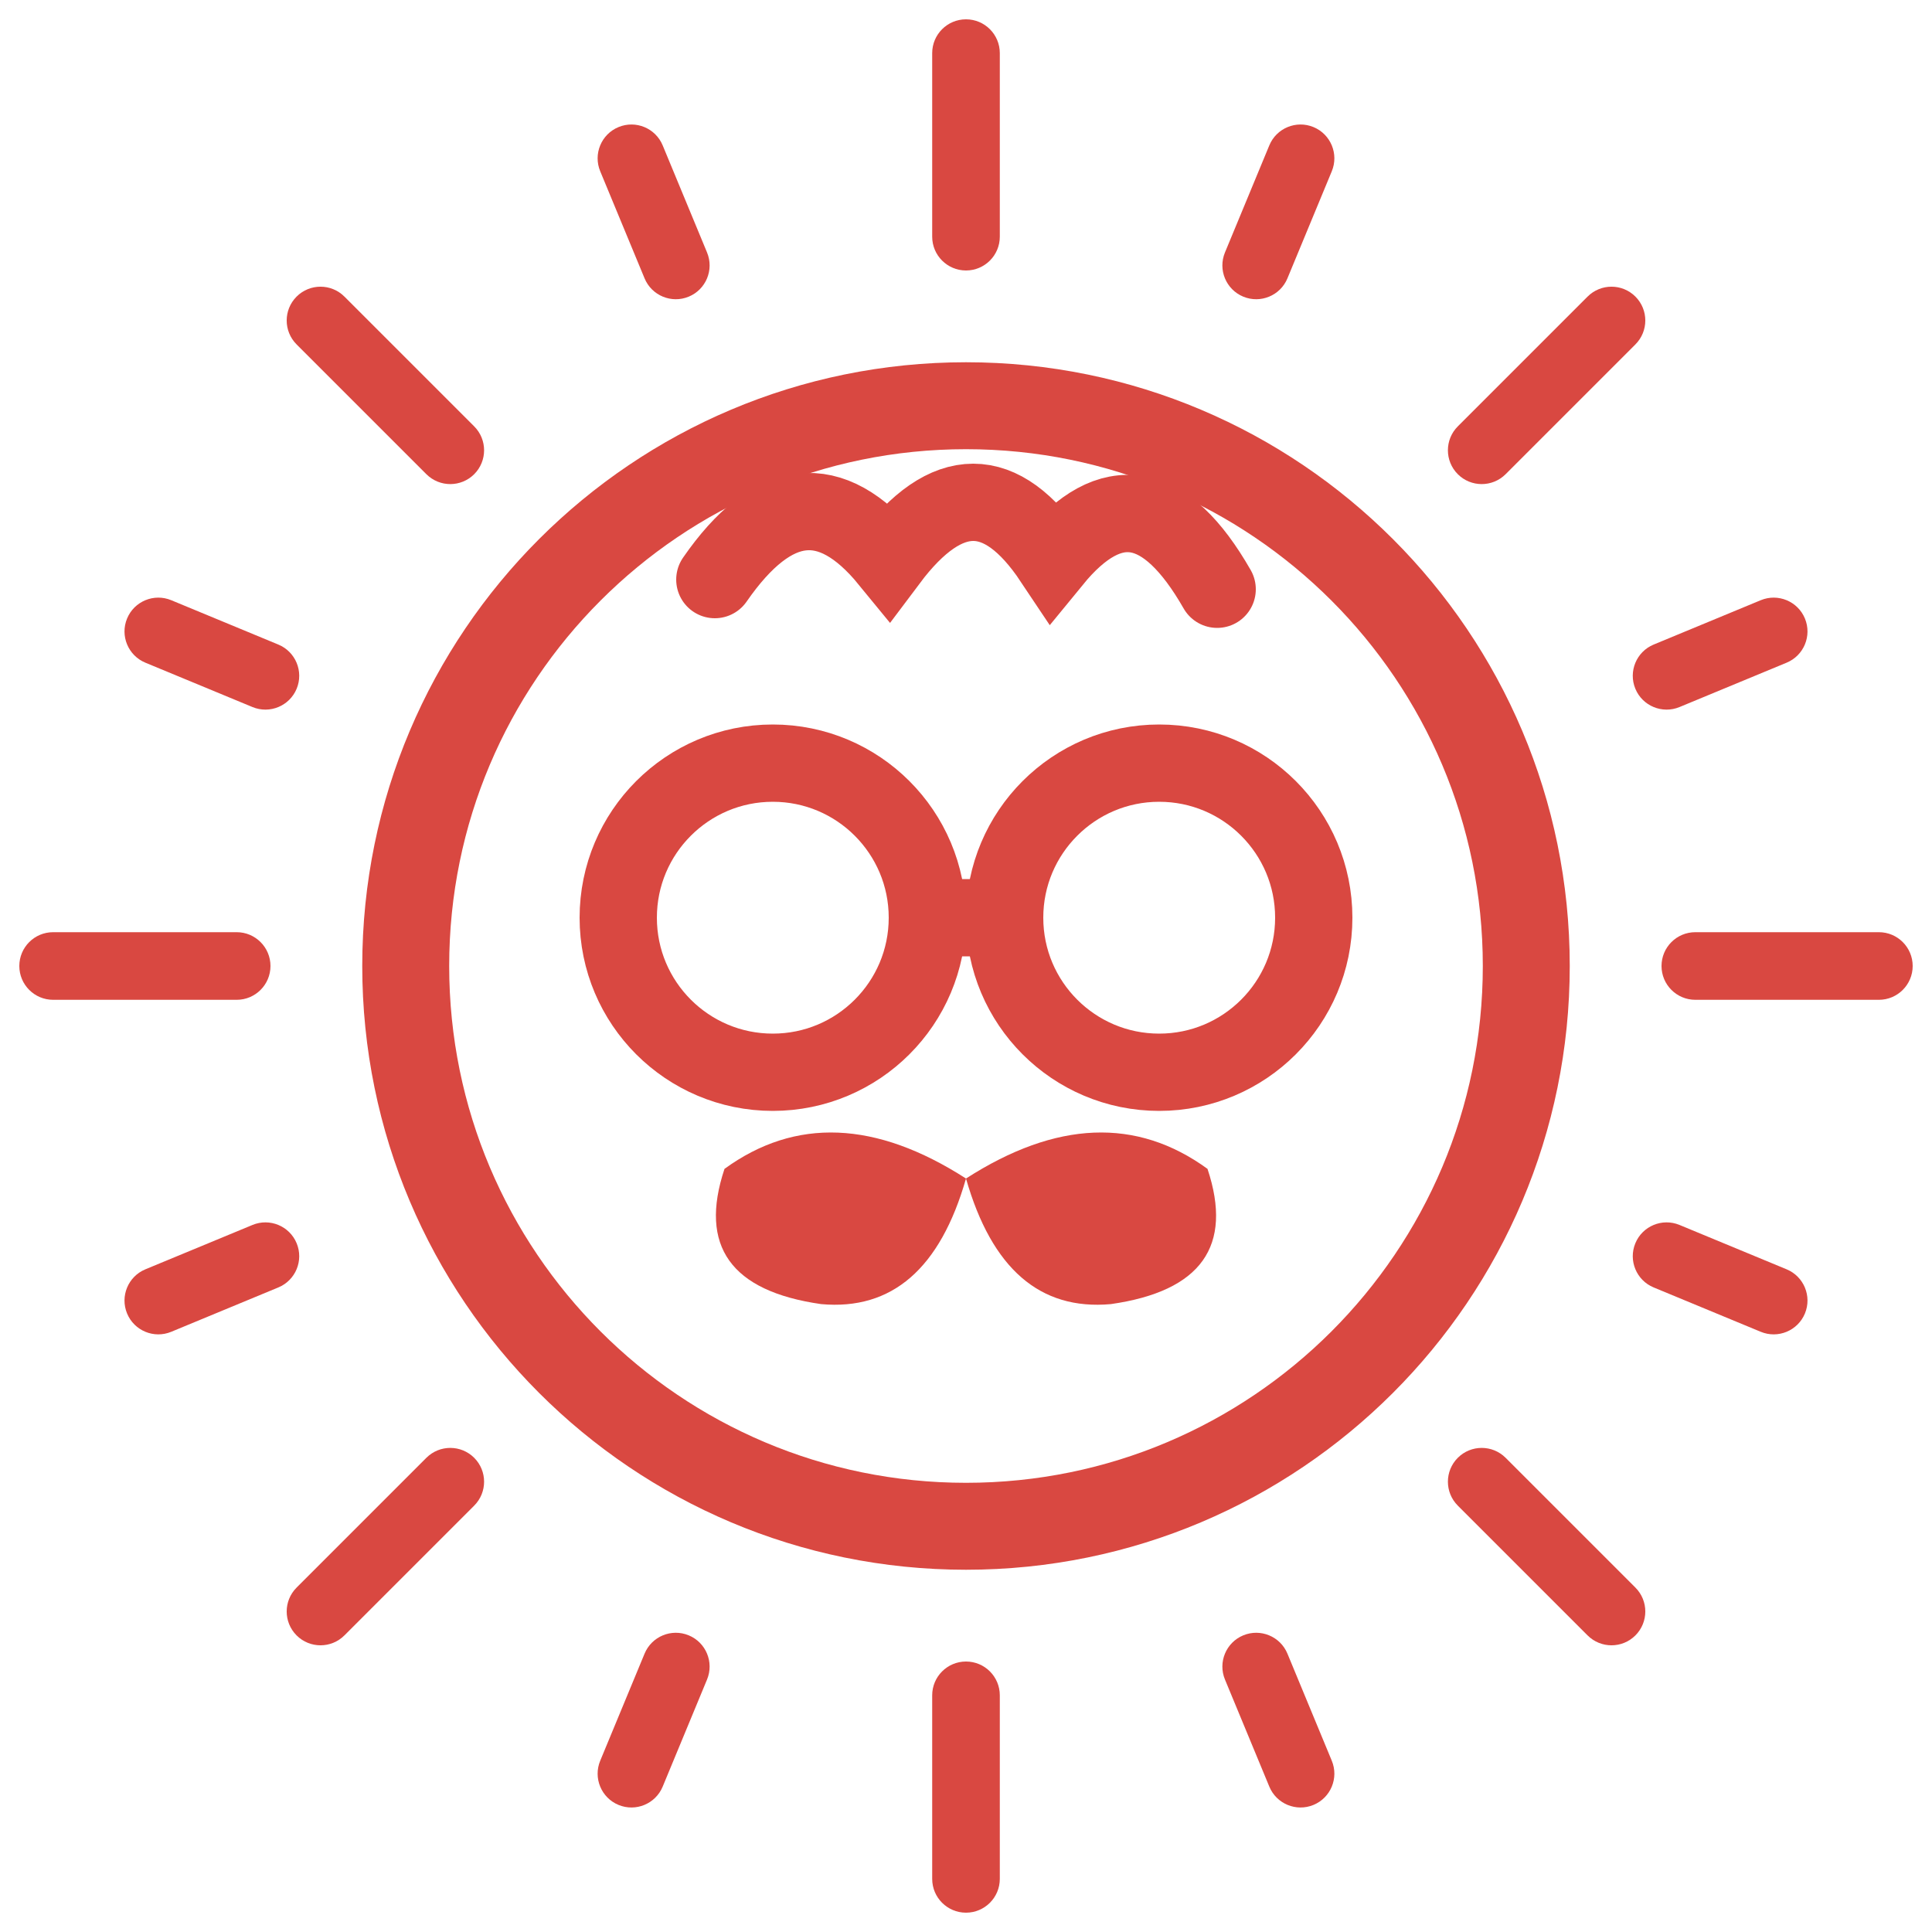
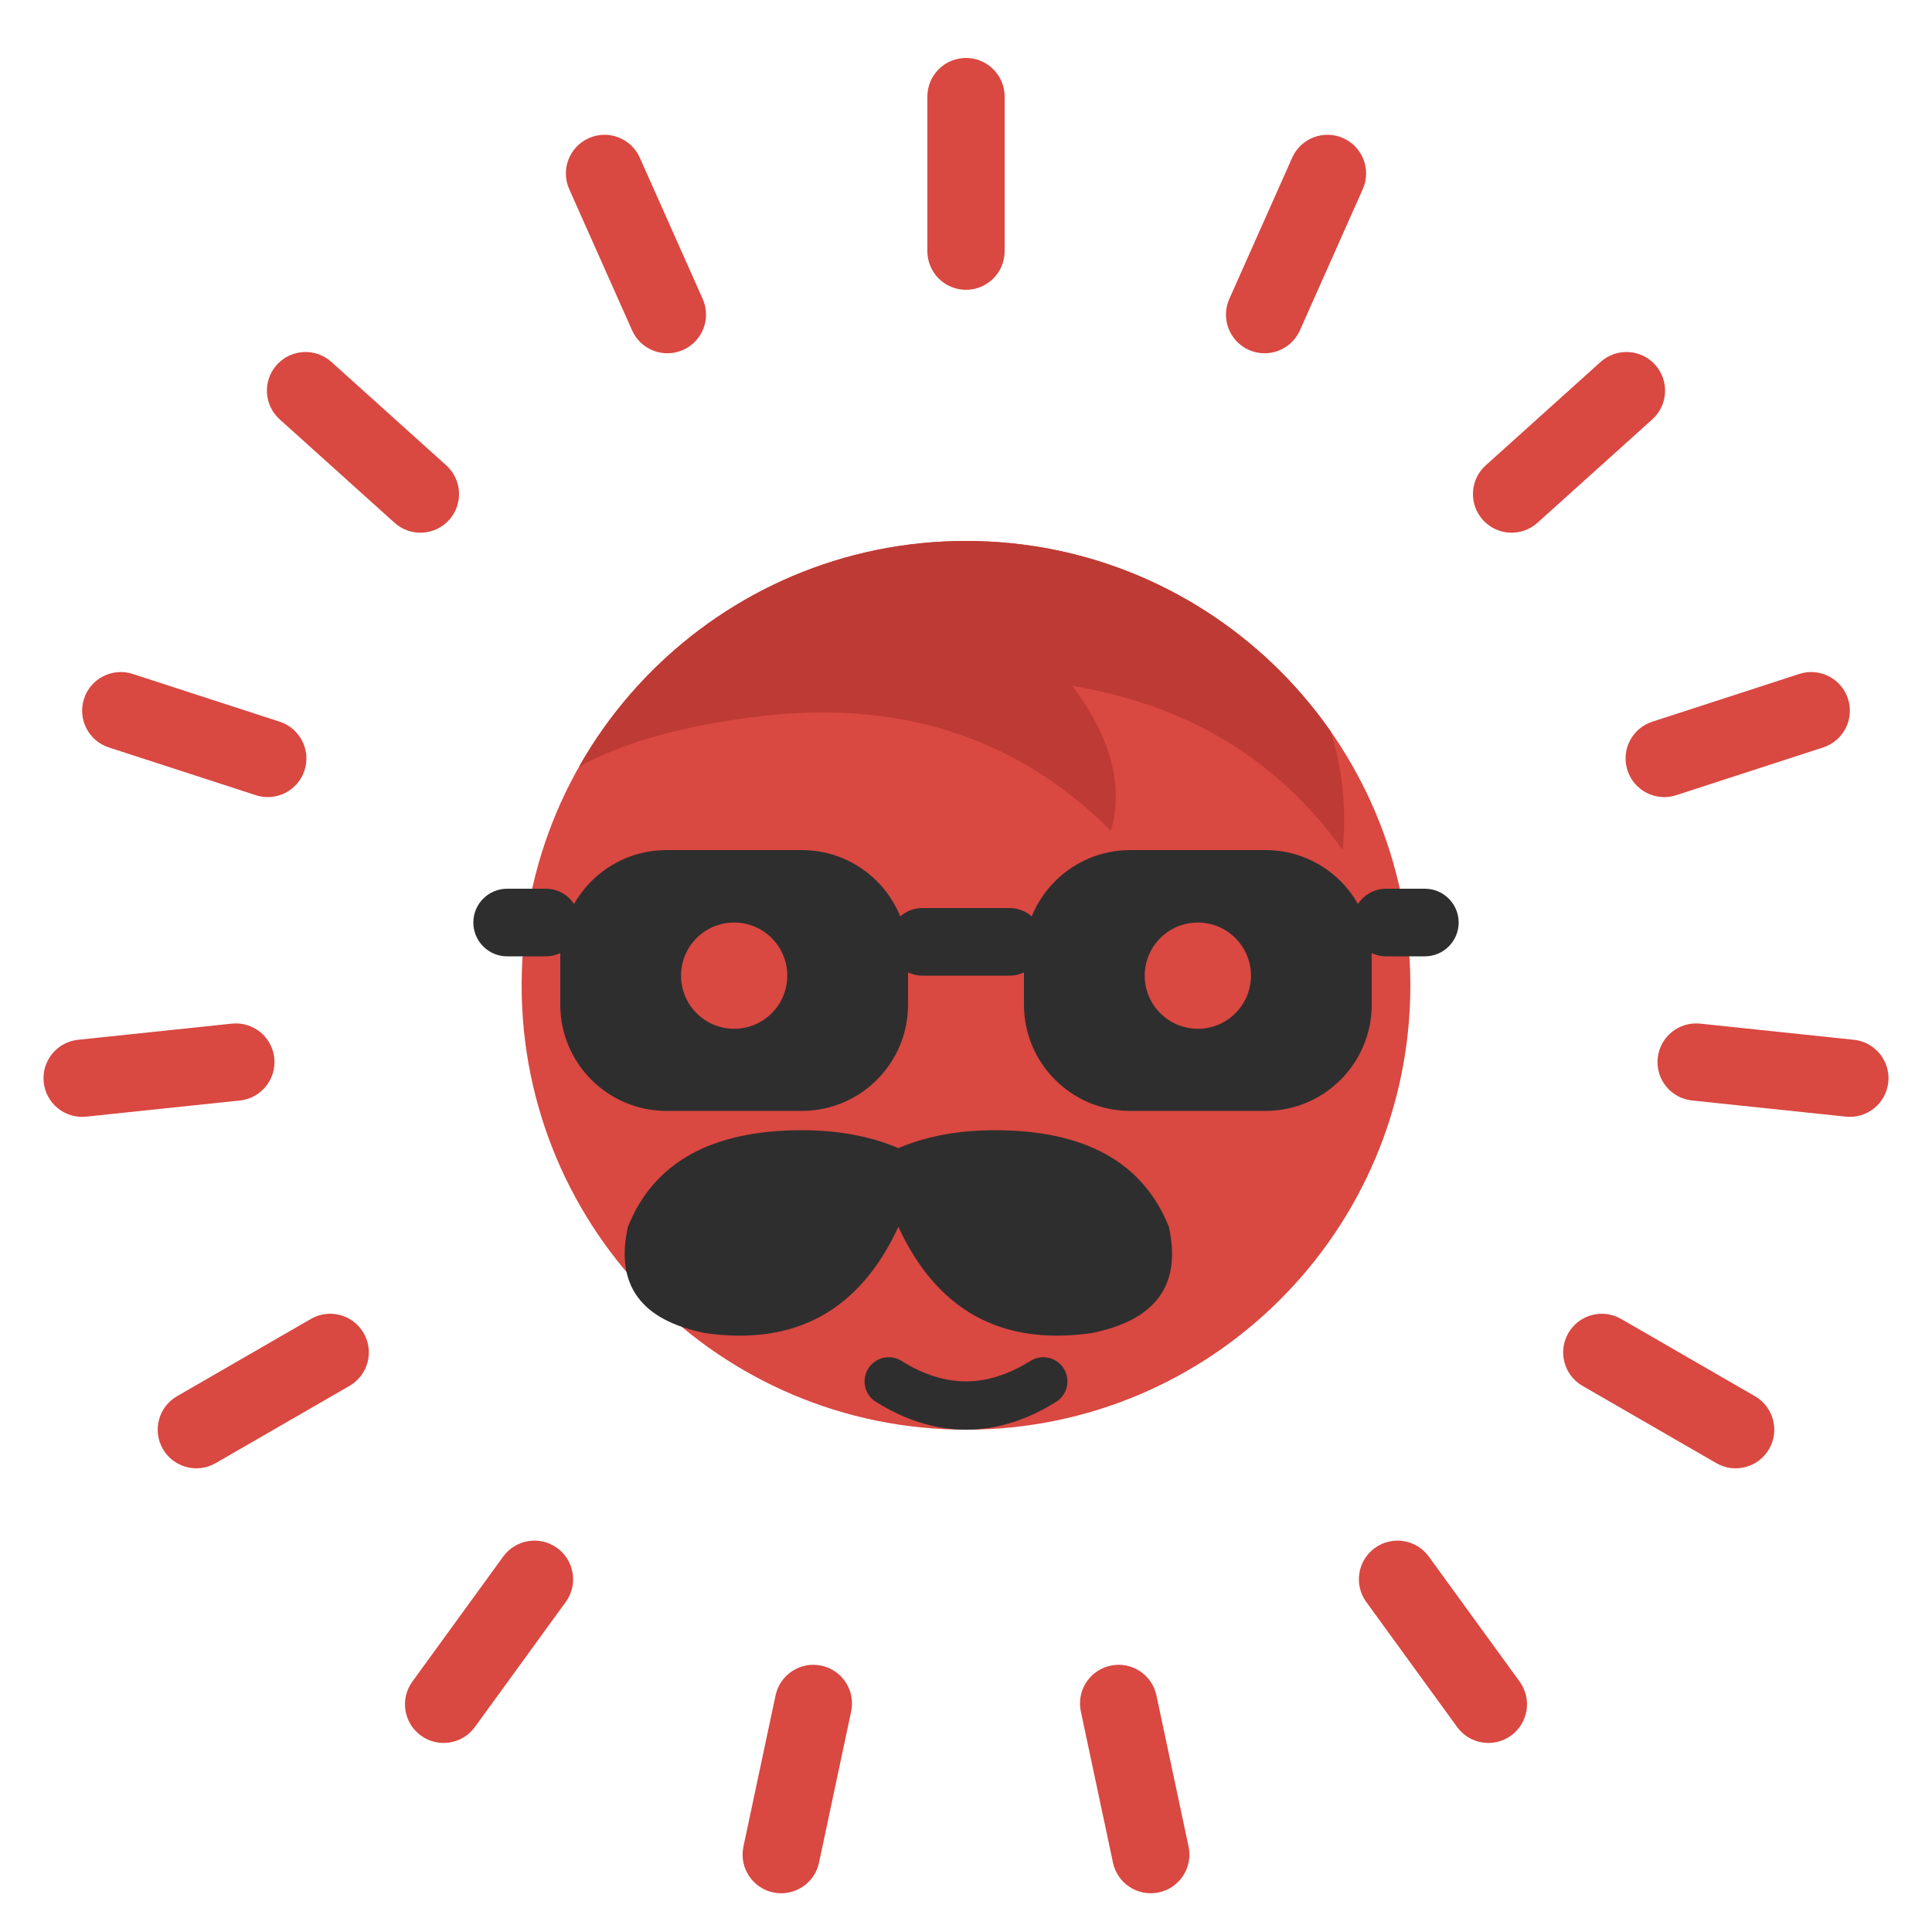
<svg xmlns="http://www.w3.org/2000/svg" viewBox="0 0 200 200" role="img" aria-label="Claudio">
+   <defs>
+     <g id="raio">
+       <rect x="96" y="6" width="8" height="24" rx="4" />
+     </g>
+     <clipPath id="cabeca">
+       <circle cx="100" cy="102" r="46" />
+     </clipPath>
+   </defs>
  <g fill="#D94841">
-     <g id="raios">
-       <g>
-         <rect x="96.5" y="2" width="7" height="26" rx="3.5" />
-         <g transform="rotate(22.5 100 100)">
-           <rect x="96.5" y="6" width="7" height="19" rx="3.5" />
-         </g>
-         <g transform="rotate(45 100 100)">
-           <rect x="96.5" y="2" width="7" height="26" rx="3.5" />
-         </g>
-         <g transform="rotate(67.5 100 100)">
-           <rect x="96.5" y="6" width="7" height="19" rx="3.5" />
-         </g>
-         <g transform="rotate(90 100 100)">
-           <rect x="96.5" y="2" width="7" height="26" rx="3.5" />
-         </g>
-         <g transform="rotate(112.5 100 100)">
-           <rect x="96.5" y="6" width="7" height="19" rx="3.5" />
-         </g>
-         <g transform="rotate(135 100 100)">
-           <rect x="96.5" y="2" width="7" height="26" rx="3.5" />
-         </g>
-         <g transform="rotate(157.5 100 100)">
-           <rect x="96.5" y="6" width="7" height="19" rx="3.5" />
-         </g>
-         <g transform="rotate(180 100 100)">
-           <rect x="96.5" y="2" width="7" height="26" rx="3.5" />
-         </g>
-         <g transform="rotate(202.5 100 100)">
-           <rect x="96.5" y="6" width="7" height="19" rx="3.5" />
-         </g>
-         <g transform="rotate(225 100 100)">
-           <rect x="96.5" y="2" width="7" height="26" rx="3.5" />
-         </g>
-         <g transform="rotate(247.5 100 100)">
-           <rect x="96.5" y="6" width="7" height="19" rx="3.5" />
-         </g>
-         <g transform="rotate(270 100 100)">
-           <rect x="96.5" y="2" width="7" height="26" rx="3.5" />
-         </g>
-         <g transform="rotate(292.5 100 100)">
-           <rect x="96.5" y="6" width="7" height="19" rx="3.5" />
-         </g>
-         <g transform="rotate(315 100 100)">
-           <rect x="96.5" y="2" width="7" height="26" rx="3.5" />
-         </g>
-         <g transform="rotate(337.5 100 100)">
-           <rect x="96.5" y="6" width="7" height="19" rx="3.5" />
-         </g>
-       </g>
-     </g>
-     <circle cx="100" cy="100" r="58" fill="none" stroke="#D94841" stroke-width="9" />
-     <path d="M74 60 q9 -13 18 -2 q9 -12 17 0 q9 -11 17 3" fill="none" stroke="#D94841" stroke-width="8" stroke-linecap="round" />
-     <circle cx="80" cy="95" r="16" fill="none" stroke="#D94841" stroke-width="8" />
-     <circle cx="120" cy="95" r="16" fill="none" stroke="#D94841" stroke-width="8" />
-     <path d="M96 95 h8" stroke="#D94841" stroke-width="8" stroke-linecap="round" />
-     <path d="M100 122 q-14 -9 -25 -1 q-4 12 10 14 q11 1 15 -13 q4 14 15 13 q14 -2 10 -14 q-11 -8 -25 1 z" />
+     <use href="#raio" />
+     <use href="#raio" transform="rotate(24 100 102)" />
+     <use href="#raio" transform="rotate(48 100 102)" />
+     <use href="#raio" transform="rotate(72 100 102)" />
+     <use href="#raio" transform="rotate(96 100 102)" />
+     <use href="#raio" transform="rotate(120 100 102)" />
+     <use href="#raio" transform="rotate(144 100 102)" />
+     <use href="#raio" transform="rotate(168 100 102)" />
+     <use href="#raio" transform="rotate(192 100 102)" />
+     <use href="#raio" transform="rotate(216 100 102)" />
+     <use href="#raio" transform="rotate(240 100 102)" />
+     <use href="#raio" transform="rotate(264 100 102)" />
+     <use href="#raio" transform="rotate(288 100 102)" />
+     <use href="#raio" transform="rotate(312 100 102)" />
+     <use href="#raio" transform="rotate(336 100 102)" />
  </g>
+   <circle cx="100" cy="102" r="46" fill="#D94841" />
+   <g clip-path="url(#cabeca)">
+     <path d="M54 84 q6 -30 34 -34 q30 -4 46 18 q6 9 5 20              q-10 -14 -28 -17 q6 8 4 15 q-14 -14 -35 -12 q-19 2 -26 10 z" fill="#BE3A34" />
+   </g>
+   <g fill="#2E2E2E">
+     <rect x="58" y="88" width="36" height="27" rx="11" />
+     <rect x="106" y="88" width="36" height="27" rx="11" />
+     <rect x="92" y="94" width="16" height="7" rx="3.5" />
+     <rect x="49" y="92" width="11" height="7" rx="3.5" />
+     <rect x="140" y="92" width="11" height="7" rx="3.5" />
+   </g>
+   <circle cx="76" cy="101" r="5.5" fill="#D94841" />
+   <circle cx="124" cy="101" r="5.5" fill="#D94841" />
+   <path d="M100 124            q-6 -7 -17 -7 q-14 0 -18 10 q-2 9 8 11 q14 2 20 -11            q6 13 20 11 q10 -2 8 -11 q-4 -10 -18 -10 q-11 0 -17 7 z" fill="#2E2E2E" />
+   <path d="M92 143 q8 5 16 0" fill="none" stroke="#2E2E2E" stroke-width="5" stroke-linecap="round" />
</svg>
